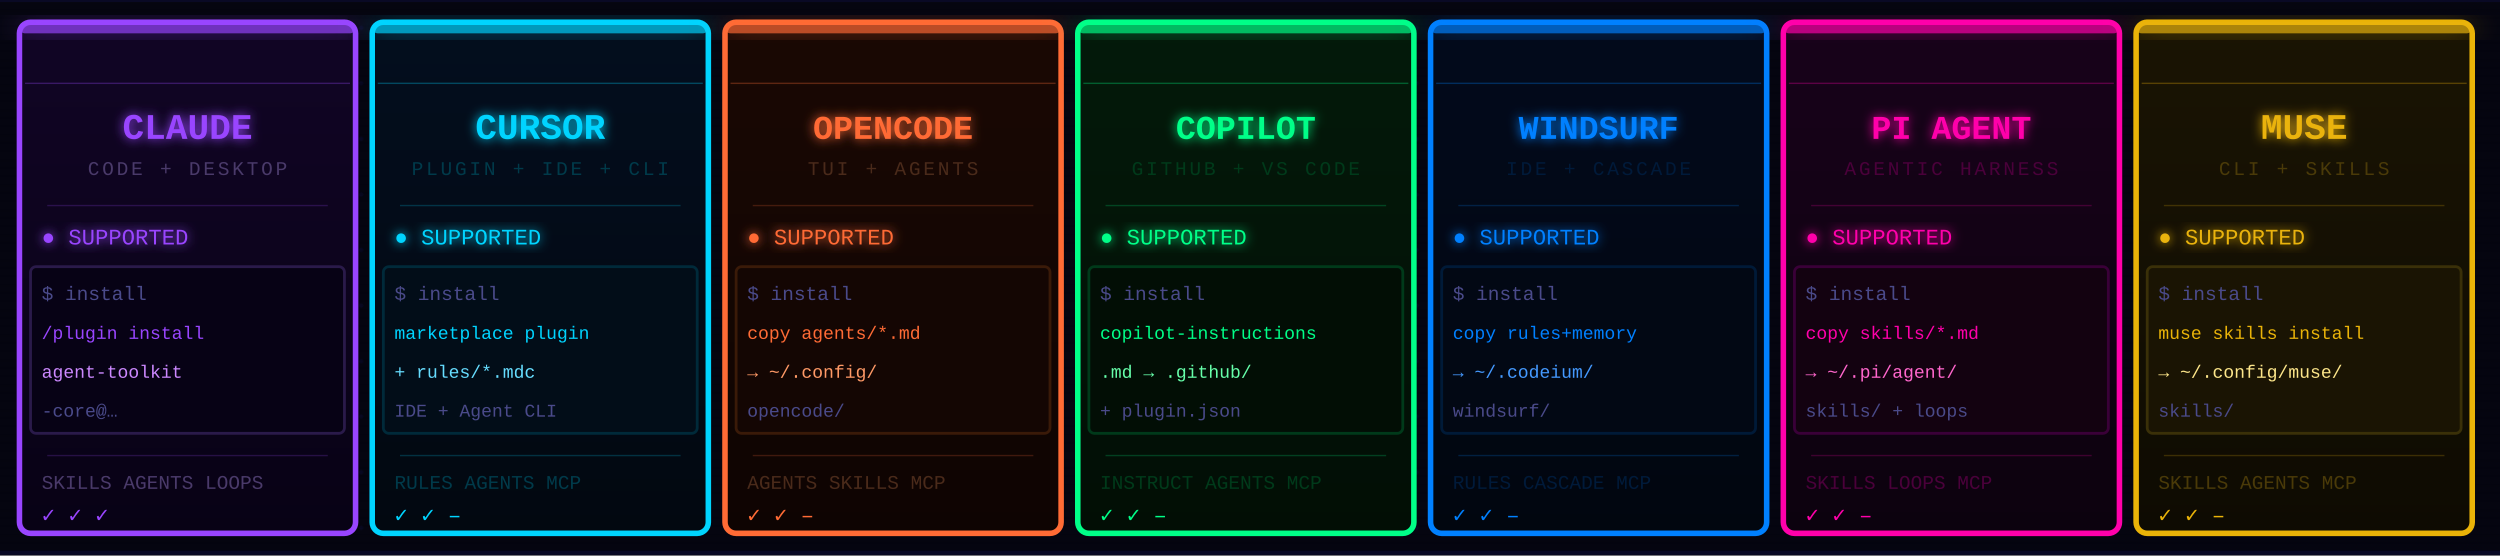
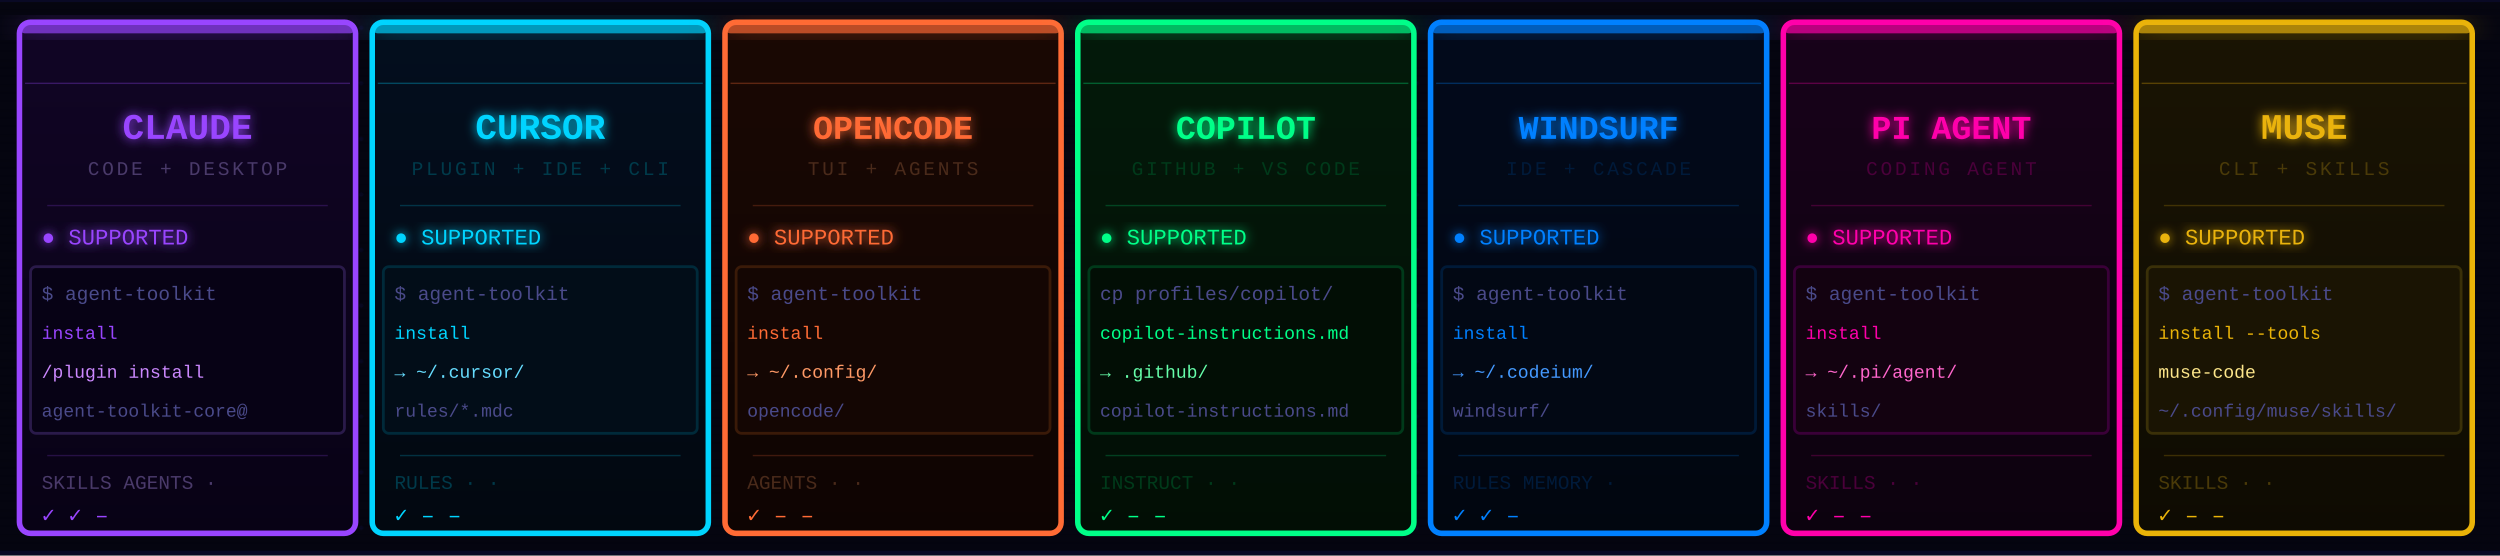
<svg xmlns="http://www.w3.org/2000/svg" width="900" height="200" viewBox="0 0 900 200">
  <defs>
    <pattern id="dotgrid" width="20" height="20" x="0" y="0" patternUnits="userSpaceOnUse">
      <circle cx="10" cy="10" r=".8" fill="#0a0a2a" opacity=".6" />
    </pattern>
    <pattern id="scanlines" width="1" height="3" x="0" y="0" patternUnits="userSpaceOnUse">
      <rect width="1" height="1" fill="#000008" opacity=".12" />
    </pattern>
    <filter id="glow-purple" width="220%" height="220%" x="-60%" y="-60%">
      <feGaussianBlur result="blur" stdDeviation="6" />
      <feMerge>
        <feMergeNode in="blur" />
        <feMergeNode in="SourceGraphic" />
      </feMerge>
    </filter>
    <filter id="glow-cyan" width="220%" height="220%" x="-60%" y="-60%">
      <feGaussianBlur result="blur" stdDeviation="6" />
      <feMerge>
        <feMergeNode in="blur" />
        <feMergeNode in="SourceGraphic" />
      </feMerge>
    </filter>
    <filter id="glow-orange" width="220%" height="220%" x="-60%" y="-60%">
      <feGaussianBlur result="blur" stdDeviation="6" />
      <feMerge>
        <feMergeNode in="blur" />
        <feMergeNode in="SourceGraphic" />
      </feMerge>
    </filter>
    <filter id="glow-green" width="220%" height="220%" x="-60%" y="-60%">
      <feGaussianBlur result="blur" stdDeviation="6" />
      <feMerge>
        <feMergeNode in="blur" />
        <feMergeNode in="SourceGraphic" />
      </feMerge>
    </filter>
    <filter id="glow-blue" width="220%" height="220%" x="-60%" y="-60%">
      <feGaussianBlur result="blur" stdDeviation="6" />
      <feMerge>
        <feMergeNode in="blur" />
        <feMergeNode in="SourceGraphic" />
      </feMerge>
    </filter>
    <filter id="glow-magenta" width="220%" height="220%" x="-60%" y="-60%">
      <feGaussianBlur result="blur" stdDeviation="6" />
      <feMerge>
        <feMergeNode in="blur" />
        <feMergeNode in="SourceGraphic" />
      </feMerge>
    </filter>
    <filter id="glow-gold" width="220%" height="220%" x="-60%" y="-60%">
      <feGaussianBlur result="blur" stdDeviation="6" />
      <feMerge>
        <feMergeNode in="blur" />
        <feMergeNode in="SourceGraphic" />
      </feMerge>
    </filter>
    <filter id="text-glow" width="140%" height="200%" x="-20%" y="-50%">
      <feGaussianBlur result="blur" stdDeviation="2" />
      <feMerge>
        <feMergeNode in="blur" />
        <feMergeNode in="SourceGraphic" />
      </feMerge>
    </filter>
    <linearGradient id="card-purple" x1="0%" x2="0%" y1="0%" y2="100%">
      <stop offset="0%" stop-color="#110525" />
      <stop offset="100%" stop-color="#080215" />
    </linearGradient>
    <linearGradient id="card-cyan" x1="0%" x2="0%" y1="0%" y2="100%">
      <stop offset="0%" stop-color="#030e1e" />
      <stop offset="100%" stop-color="#020810" />
    </linearGradient>
    <linearGradient id="card-orange" x1="0%" x2="0%" y1="0%" y2="100%">
      <stop offset="0%" stop-color="#1a0803" />
      <stop offset="100%" stop-color="#0e0402" />
    </linearGradient>
    <linearGradient id="card-green" x1="0%" x2="0%" y1="0%" y2="100%">
      <stop offset="0%" stop-color="#031a0a" />
      <stop offset="100%" stop-color="#020e05" />
    </linearGradient>
    <linearGradient id="card-blue" x1="0%" x2="0%" y1="0%" y2="100%">
      <stop offset="0%" stop-color="#020a1c" />
      <stop offset="100%" stop-color="#01060f" />
    </linearGradient>
    <linearGradient id="card-magenta" x1="0%" x2="0%" y1="0%" y2="100%">
      <stop offset="0%" stop-color="#18021a" />
      <stop offset="100%" stop-color="#0c020e" />
    </linearGradient>
    <linearGradient id="card-gold" x1="0%" x2="0%" y1="0%" y2="100%">
      <stop offset="0%" stop-color="#1a1403" />
      <stop offset="100%" stop-color="#0e0b02" />
    </linearGradient>
  </defs>
  <rect width="900" height="200" fill="#050510" />
  <rect width="900" height="200" fill="url(#dotgrid)" />
  <rect width="900" height="200" fill="url(#scanlines)" />
  <line x1="0" x2="900" y1="0" y2="0" stroke="#0a0a2a" stroke-width="1.5" opacity=".8" />
  <line x1="0" x2="900" y1="199" y2="199" stroke="#0a0a2a" stroke-width="1.5" opacity=".8" />
  <rect width="121" height="184" x="7" y="8" fill="url(#card-purple)" stroke="#9945ff" stroke-width="2" rx="4" />
  <rect width="121" height="4" x="7" y="8" fill="#9945ff" filter="url(#glow-purple)" opacity=".7" rx="2" />
  <line x1="9" x2="126" y1="30" y2="30" stroke="#9945ff" stroke-width=".5" opacity=".3" />
  <text x="67.5" y="50" fill="#9945ff" filter="url(#text-glow)" font-family="'Courier New', monospace" font-size="13" font-weight="bold" text-anchor="middle">CLAUDE</text>
  <text x="67.5" y="63" fill="#4a3a6a" font-family="'Courier New', monospace" font-size="7" letter-spacing="1" text-anchor="middle">CODE + DESKTOP</text>
  <line x1="17" x2="118" y1="74" y2="74" stroke="#9945ff" stroke-width=".5" opacity=".2" />
  <text x="15" y="88" fill="#9945ff" filter="url(#text-glow)" font-family="'Courier New', monospace" font-size="8">● SUPPORTED <animate attributeName="opacity" begin="0s" dur="2s" repeatCount="indefinite" values="1;0.5;1" />
  </text>
  <rect width="113" height="60" x="11" y="96" fill="#070215" stroke="#2a1a4a" stroke-width="1" rx="2" />
-   <text x="15" y="108" fill="#4a4a8a" font-family="'Courier New', monospace" font-size="7">$ install</text>
-   <text x="15" y="122" fill="#9945ff" font-family="'Courier New', monospace" font-size="6.5">/plugin install</text>
-   <text x="15" y="136" fill="#c8f" font-family="'Courier New', monospace" font-size="6.5">agent-toolkit</text>
-   <text x="15" y="150" fill="#4a4a8a" font-family="'Courier New', monospace" font-size="6.5">-core@…</text>
+   <text x="15" y="108" fill="#4a4a8a" font-family="'Courier New', monospace" font-size="7">$ agent-toolkit</text>
+   <text x="15" y="122" fill="#9945ff" font-family="'Courier New', monospace" font-size="6.5">  install</text>
+   <text x="15" y="136" fill="#c8f" font-family="'Courier New', monospace" font-size="6.5">/plugin install</text>
+   <text x="15" y="150" fill="#4a4a8a" font-family="'Courier New', monospace" font-size="6.5">agent-toolkit-core@</text>
  <line x1="17" x2="118" y1="164" y2="164" stroke="#9945ff" stroke-width=".5" opacity=".2" />
-   <text x="15" y="176" fill="#4a3a6a" font-family="'Courier New', monospace" font-size="7">SKILLS AGENTS LOOPS</text>
-   <text x="15" y="188" fill="#9945ff" font-family="'Courier New', monospace" font-size="8">✓ ✓ ✓</text>
+   <text x="15" y="176" fill="#4a3a6a" font-family="'Courier New', monospace" font-size="7">SKILLS AGENTS  ·</text>
+   <text x="15" y="188" fill="#9945ff" font-family="'Courier New', monospace" font-size="8">✓ ✓ –</text>
  <rect width="121" height="184" x="134" y="8" fill="url(#card-cyan)" stroke="#00d4ff" stroke-width="2" rx="4" />
  <rect width="121" height="4" x="134" y="8" fill="#00d4ff" filter="url(#glow-cyan)" opacity=".7" rx="2" />
  <line x1="136" x2="253" y1="30" y2="30" stroke="#00d4ff" stroke-width=".5" opacity=".3" />
  <text x="194.5" y="50" fill="#00d4ff" filter="url(#text-glow)" font-family="'Courier New', monospace" font-size="13" font-weight="bold" text-anchor="middle">CURSOR</text>
  <text x="194.5" y="63" fill="#003a4a" font-family="'Courier New', monospace" font-size="7" letter-spacing="1" text-anchor="middle">PLUGIN + IDE + CLI</text>
  <line x1="144" x2="245" y1="74" y2="74" stroke="#00d4ff" stroke-width=".5" opacity=".2" />
  <text x="142" y="88" fill="#00d4ff" filter="url(#text-glow)" font-family="'Courier New', monospace" font-size="8">● SUPPORTED <animate attributeName="opacity" begin="0.33s" dur="2s" repeatCount="indefinite" values="1;0.5;1" />
  </text>
  <rect width="113" height="60" x="138" y="96" fill="#020d18" stroke="#002a3a" stroke-width="1" rx="2" />
-   <text x="142" y="108" fill="#4a4a8a" font-family="'Courier New', monospace" font-size="7">$ install</text>
-   <text x="142" y="122" fill="#00d4ff" font-family="'Courier New', monospace" font-size="6.5">marketplace plugin</text>
-   <text x="142" y="136" fill="#6df" font-family="'Courier New', monospace" font-size="6.5">+ rules/*.mdc</text>
-   <text x="142" y="150" fill="#4a4a8a" font-family="'Courier New', monospace" font-size="6.5">IDE + Agent CLI</text>
+   <text x="142" y="108" fill="#4a4a8a" font-family="'Courier New', monospace" font-size="7">$ agent-toolkit</text>
+   <text x="142" y="122" fill="#00d4ff" font-family="'Courier New', monospace" font-size="6.5">  install</text>
+   <text x="142" y="136" fill="#6df" font-family="'Courier New', monospace" font-size="6.5">→ ~/.cursor/</text>
+   <text x="142" y="150" fill="#4a4a8a" font-family="'Courier New', monospace" font-size="6.5">rules/*.mdc</text>
  <line x1="144" x2="245" y1="164" y2="164" stroke="#00d4ff" stroke-width=".5" opacity=".2" />
-   <text x="142" y="176" fill="#003a4a" font-family="'Courier New', monospace" font-size="7">RULES AGENTS MCP</text>
-   <text x="142" y="188" fill="#00d4ff" font-family="'Courier New', monospace" font-size="8">✓ ✓ –</text>
+   <text x="142" y="176" fill="#003a4a" font-family="'Courier New', monospace" font-size="7">RULES     ·     ·</text>
+   <text x="142" y="188" fill="#00d4ff" font-family="'Courier New', monospace" font-size="8">✓ – –</text>
  <rect width="121" height="184" x="261" y="8" fill="url(#card-orange)" stroke="#ff6b35" stroke-width="2" rx="4" />
  <rect width="121" height="4" x="261" y="8" fill="#ff6b35" filter="url(#glow-orange)" opacity=".7" rx="2" />
  <line x1="263" x2="380" y1="30" y2="30" stroke="#ff6b35" stroke-width=".5" opacity=".3" />
  <text x="321.5" y="50" fill="#ff6b35" filter="url(#text-glow)" font-family="'Courier New', monospace" font-size="12" font-weight="bold" text-anchor="middle">OPENCODE</text>
  <text x="321.5" y="63" fill="#4a2a1a" font-family="'Courier New', monospace" font-size="7" letter-spacing="1" text-anchor="middle">TUI + AGENTS</text>
  <line x1="271" x2="372" y1="74" y2="74" stroke="#ff6b35" stroke-width=".5" opacity=".2" />
  <text x="269" y="88" fill="#ff6b35" filter="url(#text-glow)" font-family="'Courier New', monospace" font-size="8">● SUPPORTED <animate attributeName="opacity" begin="0.66s" dur="2s" repeatCount="indefinite" values="1;0.5;1" />
  </text>
  <rect width="113" height="60" x="265" y="96" fill="#140603" stroke="#3a1a08" stroke-width="1" rx="2" />
-   <text x="269" y="108" fill="#4a4a8a" font-family="'Courier New', monospace" font-size="7">$ install</text>
-   <text x="269" y="122" fill="#ff6b35" font-family="'Courier New', monospace" font-size="6.5">copy agents/*.md</text>
+   <text x="269" y="108" fill="#4a4a8a" font-family="'Courier New', monospace" font-size="7">$ agent-toolkit</text>
+   <text x="269" y="122" fill="#ff6b35" font-family="'Courier New', monospace" font-size="6.5">  install</text>
  <text x="269" y="136" fill="#f96" font-family="'Courier New', monospace" font-size="6.5">→ ~/.config/</text>
  <text x="269" y="150" fill="#4a4a8a" font-family="'Courier New', monospace" font-size="6.5">opencode/</text>
  <line x1="271" x2="372" y1="164" y2="164" stroke="#ff6b35" stroke-width=".5" opacity=".2" />
-   <text x="269" y="176" fill="#4a2a1a" font-family="'Courier New', monospace" font-size="7">AGENTS SKILLS MCP</text>
-   <text x="269" y="188" fill="#ff6b35" font-family="'Courier New', monospace" font-size="8">✓ ✓ –</text>
+   <text x="269" y="176" fill="#4a2a1a" font-family="'Courier New', monospace" font-size="7">AGENTS     ·     ·</text>
+   <text x="269" y="188" fill="#ff6b35" font-family="'Courier New', monospace" font-size="8">✓ – –</text>
  <rect width="121" height="184" x="388" y="8" fill="url(#card-green)" stroke="#00ff88" stroke-width="2" rx="4" />
  <rect width="121" height="4" x="388" y="8" fill="#00ff88" filter="url(#glow-green)" opacity=".7" rx="2" />
  <line x1="390" x2="507" y1="30" y2="30" stroke="#00ff88" stroke-width=".5" opacity=".3" />
  <text x="448.5" y="50" fill="#00ff88" filter="url(#text-glow)" font-family="'Courier New', monospace" font-size="12" font-weight="bold" text-anchor="middle">COPILOT</text>
  <text x="448.5" y="63" fill="#003a1a" font-family="'Courier New', monospace" font-size="7" letter-spacing="1" text-anchor="middle">GITHUB + VS CODE</text>
  <line x1="398" x2="499" y1="74" y2="74" stroke="#00ff88" stroke-width=".5" opacity=".2" />
  <text x="396" y="88" fill="#00ff88" filter="url(#text-glow)" font-family="'Courier New', monospace" font-size="8">● SUPPORTED <animate attributeName="opacity" begin="1.0s" dur="2s" repeatCount="indefinite" values="1;0.5;1" />
  </text>
  <rect width="113" height="60" x="392" y="96" fill="#020e05" stroke="#003a1a" stroke-width="1" rx="2" />
-   <text x="396" y="108" fill="#4a4a8a" font-family="'Courier New', monospace" font-size="7">$ install</text>
-   <text x="396" y="122" fill="#00ff88" font-family="'Courier New', monospace" font-size="6.5">copilot-instructions</text>
-   <text x="396" y="136" fill="#6fa" font-family="'Courier New', monospace" font-size="6.5">.md → .github/</text>
-   <text x="396" y="150" fill="#4a4a8a" font-family="'Courier New', monospace" font-size="6.5">+ plugin.json</text>
+   <text x="396" y="108" fill="#4a4a8a" font-family="'Courier New', monospace" font-size="7">cp profiles/copilot/</text>
+   <text x="396" y="122" fill="#00ff88" font-family="'Courier New', monospace" font-size="6.5">copilot-instructions.md</text>
+   <text x="396" y="136" fill="#6fa" font-family="'Courier New', monospace" font-size="6.5">→ .github/</text>
+   <text x="396" y="150" fill="#4a4a8a" font-family="'Courier New', monospace" font-size="6.5">copilot-instructions.md</text>
  <line x1="398" x2="499" y1="164" y2="164" stroke="#00ff88" stroke-width=".5" opacity=".2" />
-   <text x="396" y="176" fill="#003a1a" font-family="'Courier New', monospace" font-size="7">INSTRUCT AGENTS MCP</text>
-   <text x="396" y="188" fill="#00ff88" font-family="'Courier New', monospace" font-size="8">✓ ✓ –</text>
+   <text x="396" y="176" fill="#003a1a" font-family="'Courier New', monospace" font-size="7">INSTRUCT   ·     ·</text>
+   <text x="396" y="188" fill="#00ff88" font-family="'Courier New', monospace" font-size="8">✓ – –</text>
  <rect width="121" height="184" x="515" y="8" fill="url(#card-blue)" stroke="#0080ff" stroke-width="2" rx="4" />
  <rect width="121" height="4" x="515" y="8" fill="#0080ff" filter="url(#glow-blue)" opacity=".7" rx="2" />
  <line x1="517" x2="634" y1="30" y2="30" stroke="#0080ff" stroke-width=".5" opacity=".3" />
  <text x="575.5" y="50" fill="#0080ff" filter="url(#text-glow)" font-family="'Courier New', monospace" font-size="12" font-weight="bold" text-anchor="middle">WINDSURF</text>
  <text x="575.5" y="63" fill="#001a3a" font-family="'Courier New', monospace" font-size="7" letter-spacing="1" text-anchor="middle">IDE + CASCADE</text>
  <line x1="525" x2="626" y1="74" y2="74" stroke="#0080ff" stroke-width=".5" opacity=".2" />
  <text x="523" y="88" fill="#0080ff" filter="url(#text-glow)" font-family="'Courier New', monospace" font-size="8">● SUPPORTED <animate attributeName="opacity" begin="1.33s" dur="2s" repeatCount="indefinite" values="1;0.5;1" />
  </text>
  <rect width="113" height="60" x="519" y="96" fill="#020814" stroke="#001a38" stroke-width="1" rx="2" />
-   <text x="523" y="108" fill="#4a4a8a" font-family="'Courier New', monospace" font-size="7">$ install</text>
-   <text x="523" y="122" fill="#0080ff" font-family="'Courier New', monospace" font-size="6.5">copy rules+memory</text>
+   <text x="523" y="108" fill="#4a4a8a" font-family="'Courier New', monospace" font-size="7">$ agent-toolkit</text>
+   <text x="523" y="122" fill="#0080ff" font-family="'Courier New', monospace" font-size="6.5">  install</text>
  <text x="523" y="136" fill="#49f" font-family="'Courier New', monospace" font-size="6.5">→ ~/.codeium/</text>
  <text x="523" y="150" fill="#4a4a8a" font-family="'Courier New', monospace" font-size="6.5">windsurf/</text>
  <line x1="525" x2="626" y1="164" y2="164" stroke="#0080ff" stroke-width=".5" opacity=".2" />
-   <text x="523" y="176" fill="#001a3a" font-family="'Courier New', monospace" font-size="7">RULES CASCADE MCP</text>
+   <text x="523" y="176" fill="#001a3a" font-family="'Courier New', monospace" font-size="7">RULES MEMORY   ·</text>
  <text x="523" y="188" fill="#0080ff" font-family="'Courier New', monospace" font-size="8">✓ ✓ –</text>
  <rect width="121" height="184" x="642" y="8" fill="url(#card-magenta)" stroke="#ff00aa" stroke-width="2" rx="4" />
  <rect width="121" height="4" x="642" y="8" fill="#ff00aa" filter="url(#glow-magenta)" opacity=".7" rx="2" />
  <line x1="644" x2="761" y1="30" y2="30" stroke="#ff00aa" stroke-width=".5" opacity=".3" />
  <text x="702.5" y="50" fill="#ff00aa" filter="url(#text-glow)" font-family="'Courier New', monospace" font-size="12" font-weight="bold" text-anchor="middle">PI AGENT</text>
-   <text x="702.5" y="63" fill="#4a003a" font-family="'Courier New', monospace" font-size="7" letter-spacing="1" text-anchor="middle">AGENTIC HARNESS</text>
+   <text x="702.5" y="63" fill="#4a003a" font-family="'Courier New', monospace" font-size="7" letter-spacing="1" text-anchor="middle">CODING AGENT</text>
  <line x1="652" x2="753" y1="74" y2="74" stroke="#ff00aa" stroke-width=".5" opacity=".2" />
  <text x="650" y="88" fill="#ff00aa" filter="url(#text-glow)" font-family="'Courier New', monospace" font-size="8">● SUPPORTED <animate attributeName="opacity" begin="1.66s" dur="2s" repeatCount="indefinite" values="1;0.5;1" />
  </text>
  <rect width="113" height="60" x="646" y="96" fill="#130210" stroke="#3a0038" stroke-width="1" rx="2" />
-   <text x="650" y="108" fill="#4a4a8a" font-family="'Courier New', monospace" font-size="7">$ install</text>
-   <text x="650" y="122" fill="#ff00aa" font-family="'Courier New', monospace" font-size="6.5">copy skills/*.md</text>
+   <text x="650" y="108" fill="#4a4a8a" font-family="'Courier New', monospace" font-size="7">$ agent-toolkit</text>
+   <text x="650" y="122" fill="#ff00aa" font-family="'Courier New', monospace" font-size="6.5">  install</text>
  <text x="650" y="136" fill="#f6c" font-family="'Courier New', monospace" font-size="6.5">→ ~/.pi/agent/</text>
-   <text x="650" y="150" fill="#4a4a8a" font-family="'Courier New', monospace" font-size="6.5">skills/ + loops</text>
+   <text x="650" y="150" fill="#4a4a8a" font-family="'Courier New', monospace" font-size="6.5">skills/</text>
  <line x1="652" x2="753" y1="164" y2="164" stroke="#ff00aa" stroke-width=".5" opacity=".2" />
-   <text x="650" y="176" fill="#4a003a" font-family="'Courier New', monospace" font-size="7">SKILLS LOOPS MCP</text>
-   <text x="650" y="188" fill="#ff00aa" font-family="'Courier New', monospace" font-size="8">✓ ✓ –</text>
+   <text x="650" y="176" fill="#4a003a" font-family="'Courier New', monospace" font-size="7">SKILLS   ·   ·</text>
+   <text x="650" y="188" fill="#ff00aa" font-family="'Courier New', monospace" font-size="8">✓ – –</text>
  <rect width="121" height="184" x="769" y="8" fill="url(#card-gold)" stroke="#eab308" stroke-width="2" rx="4" />
  <rect width="121" height="4" x="769" y="8" fill="#eab308" filter="url(#glow-gold)" opacity=".7" rx="2" />
  <line x1="771" x2="888" y1="30" y2="30" stroke="#eab308" stroke-width=".5" opacity=".3" />
  <text x="829.5" y="50" fill="#eab308" filter="url(#text-glow)" font-family="'Courier New', monospace" font-size="13" font-weight="bold" text-anchor="middle">MUSE</text>
  <text x="829.5" y="63" fill="#4a3a08" font-family="'Courier New', monospace" font-size="7" letter-spacing="1" text-anchor="middle">CLI + SKILLS</text>
  <line x1="779" x2="880" y1="74" y2="74" stroke="#eab308" stroke-width=".5" opacity=".2" />
  <text x="777" y="88" fill="#eab308" filter="url(#text-glow)" font-family="'Courier New', monospace" font-size="8">● SUPPORTED <animate attributeName="opacity" begin="2.0s" dur="2s" repeatCount="indefinite" values="1;0.5;1" />
  </text>
  <rect width="113" height="60" x="773" y="96" fill="#1a1403" stroke="#3a3008" stroke-width="1" rx="2" />
-   <text x="777" y="108" fill="#4a4a8a" font-family="'Courier New', monospace" font-size="7">$ install</text>
-   <text x="777" y="122" fill="#eab308" font-family="'Courier New', monospace" font-size="6.5">muse skills install</text>
-   <text x="777" y="136" fill="#fde68a" font-family="'Courier New', monospace" font-size="6.5">→ ~/.config/muse/</text>
-   <text x="777" y="150" fill="#4a4a8a" font-family="'Courier New', monospace" font-size="6.5">skills/</text>
+   <text x="777" y="108" fill="#4a4a8a" font-family="'Courier New', monospace" font-size="7">$ agent-toolkit</text>
+   <text x="777" y="122" fill="#eab308" font-family="'Courier New', monospace" font-size="6.5">install --tools</text>
+   <text x="777" y="136" fill="#fde68a" font-family="'Courier New', monospace" font-size="6.5">muse-code</text>
+   <text x="777" y="150" fill="#4a4a8a" font-family="'Courier New', monospace" font-size="6.5">~/.config/muse/skills/</text>
  <line x1="779" x2="880" y1="164" y2="164" stroke="#eab308" stroke-width=".5" opacity=".2" />
-   <text x="777" y="176" fill="#4a3a08" font-family="'Courier New', monospace" font-size="7">SKILLS AGENTS MCP</text>
-   <text x="777" y="188" fill="#eab308" font-family="'Courier New', monospace" font-size="8">✓ ✓ –</text>
+   <text x="777" y="176" fill="#4a3a08" font-family="'Courier New', monospace" font-size="7">SKILLS   ·   ·</text>
+   <text x="777" y="188" fill="#eab308" font-family="'Courier New', monospace" font-size="8">✓ – –</text>
</svg>
